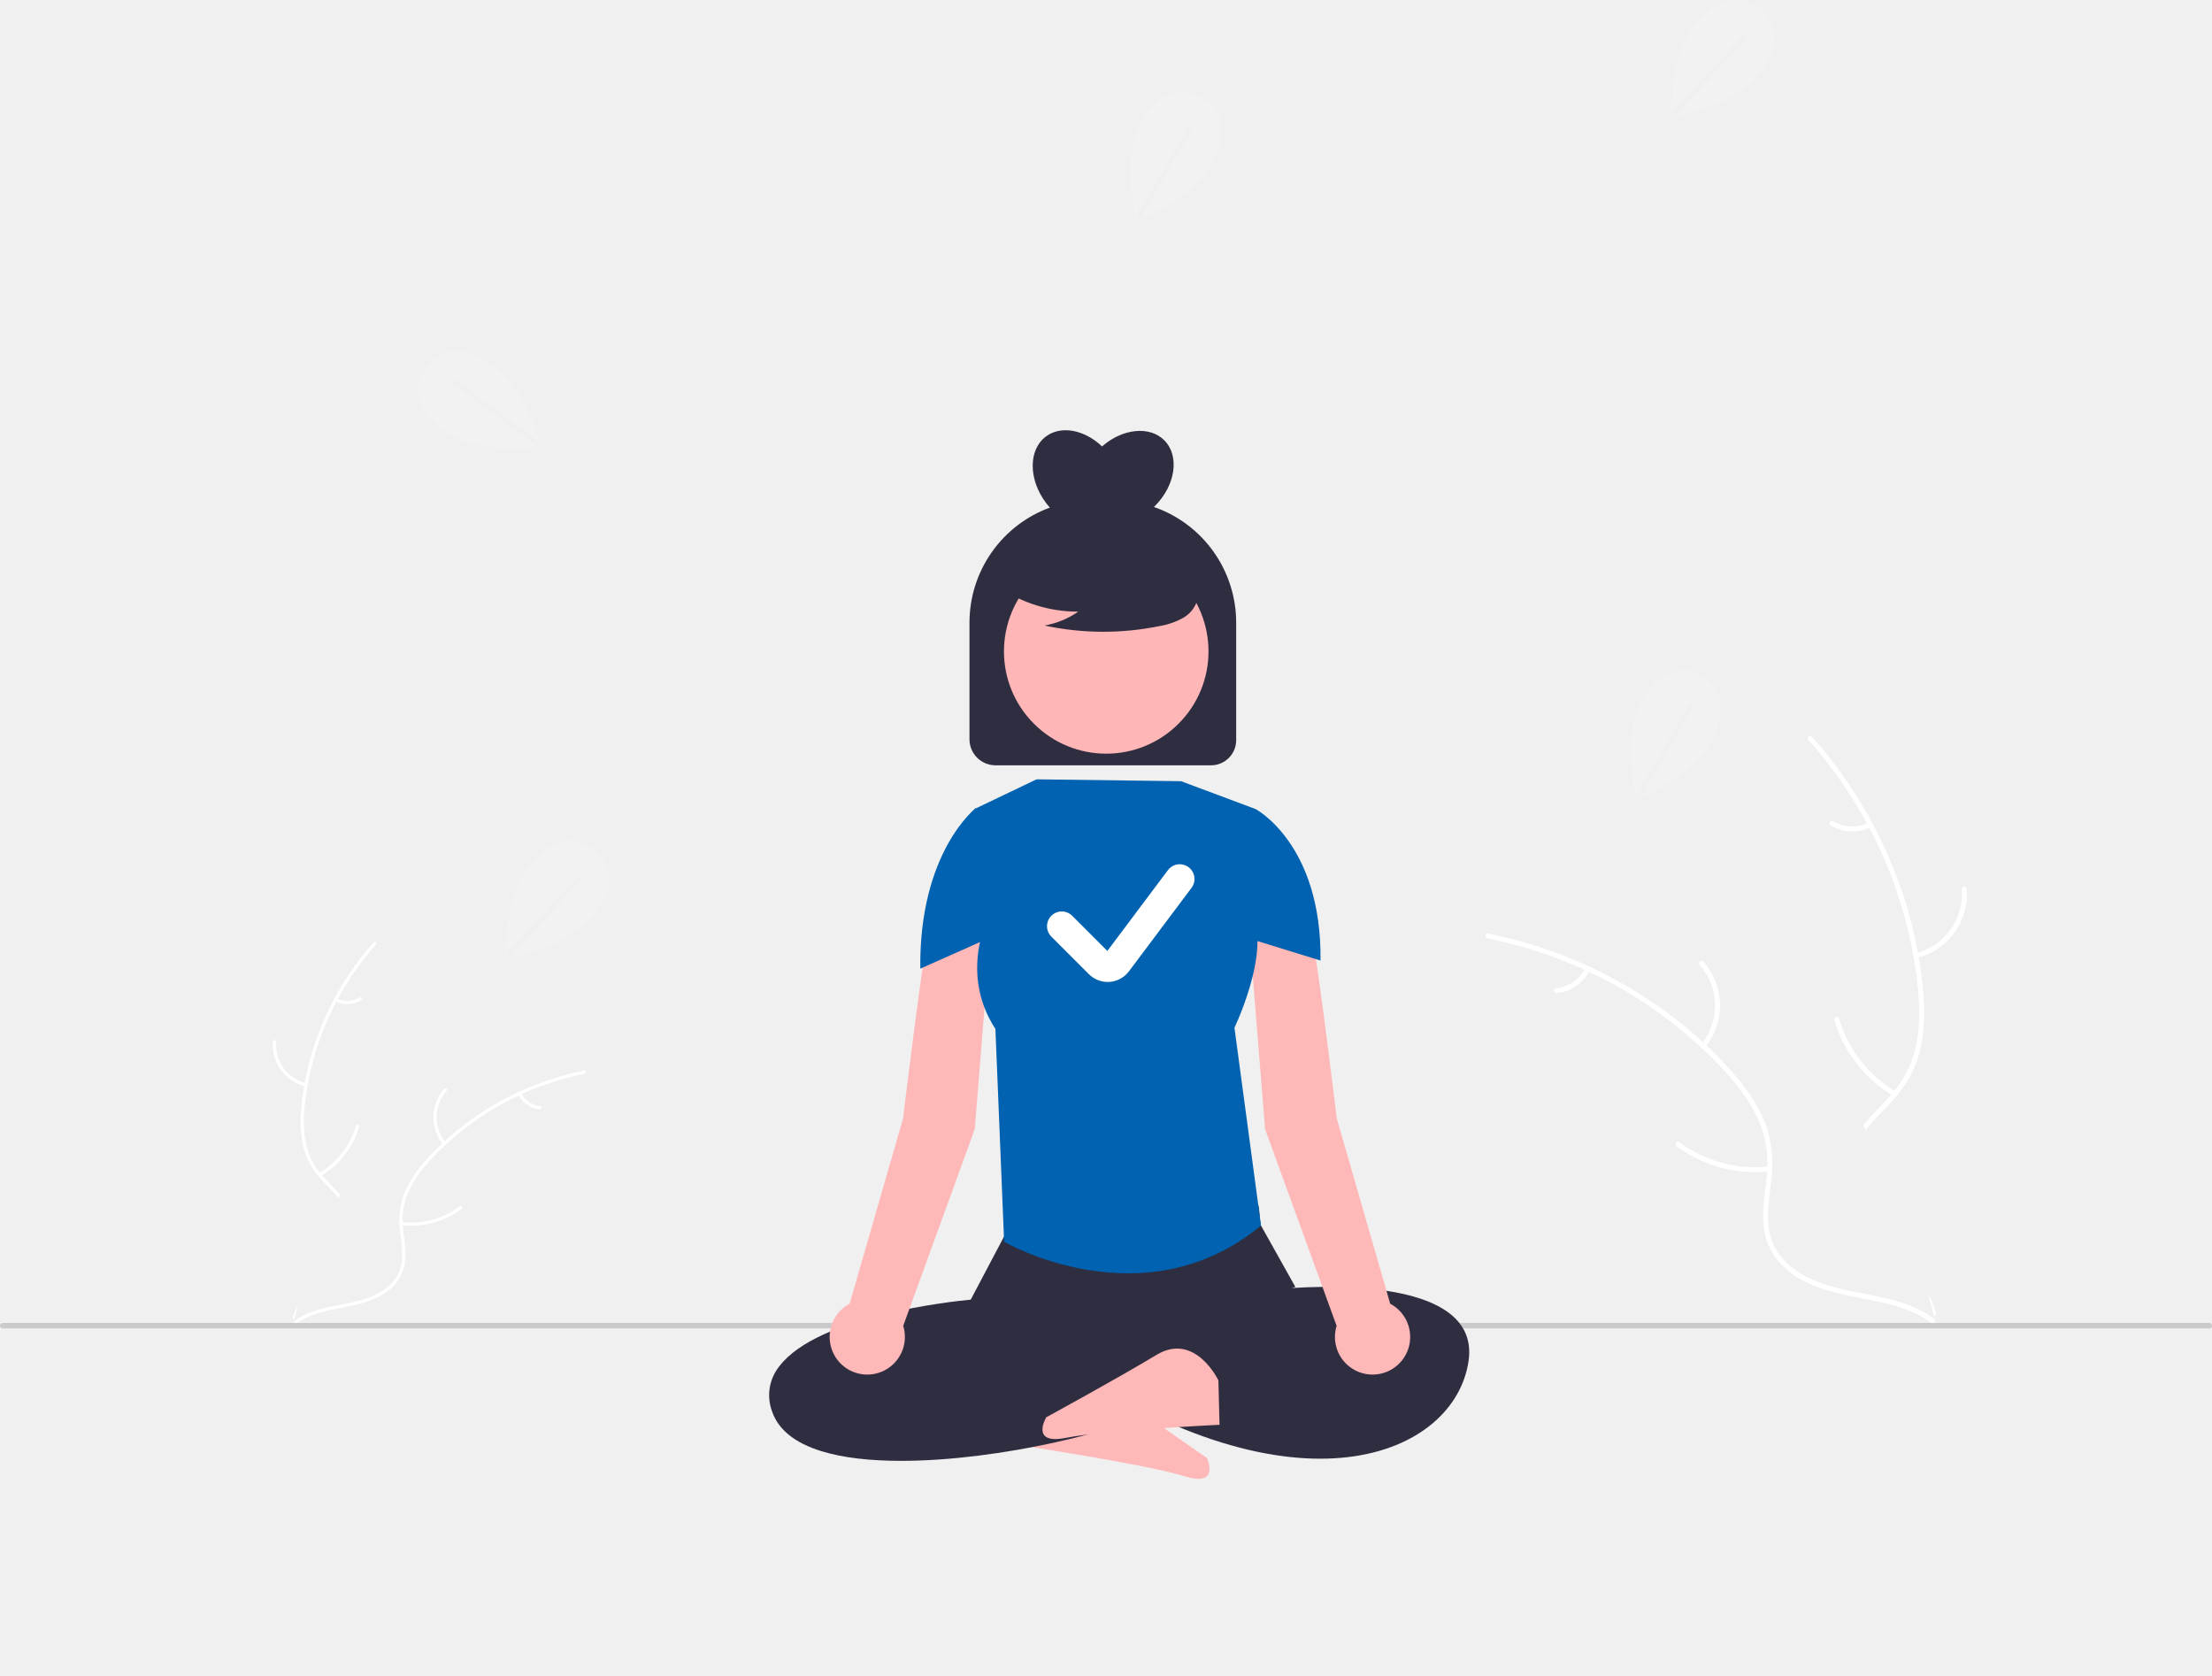
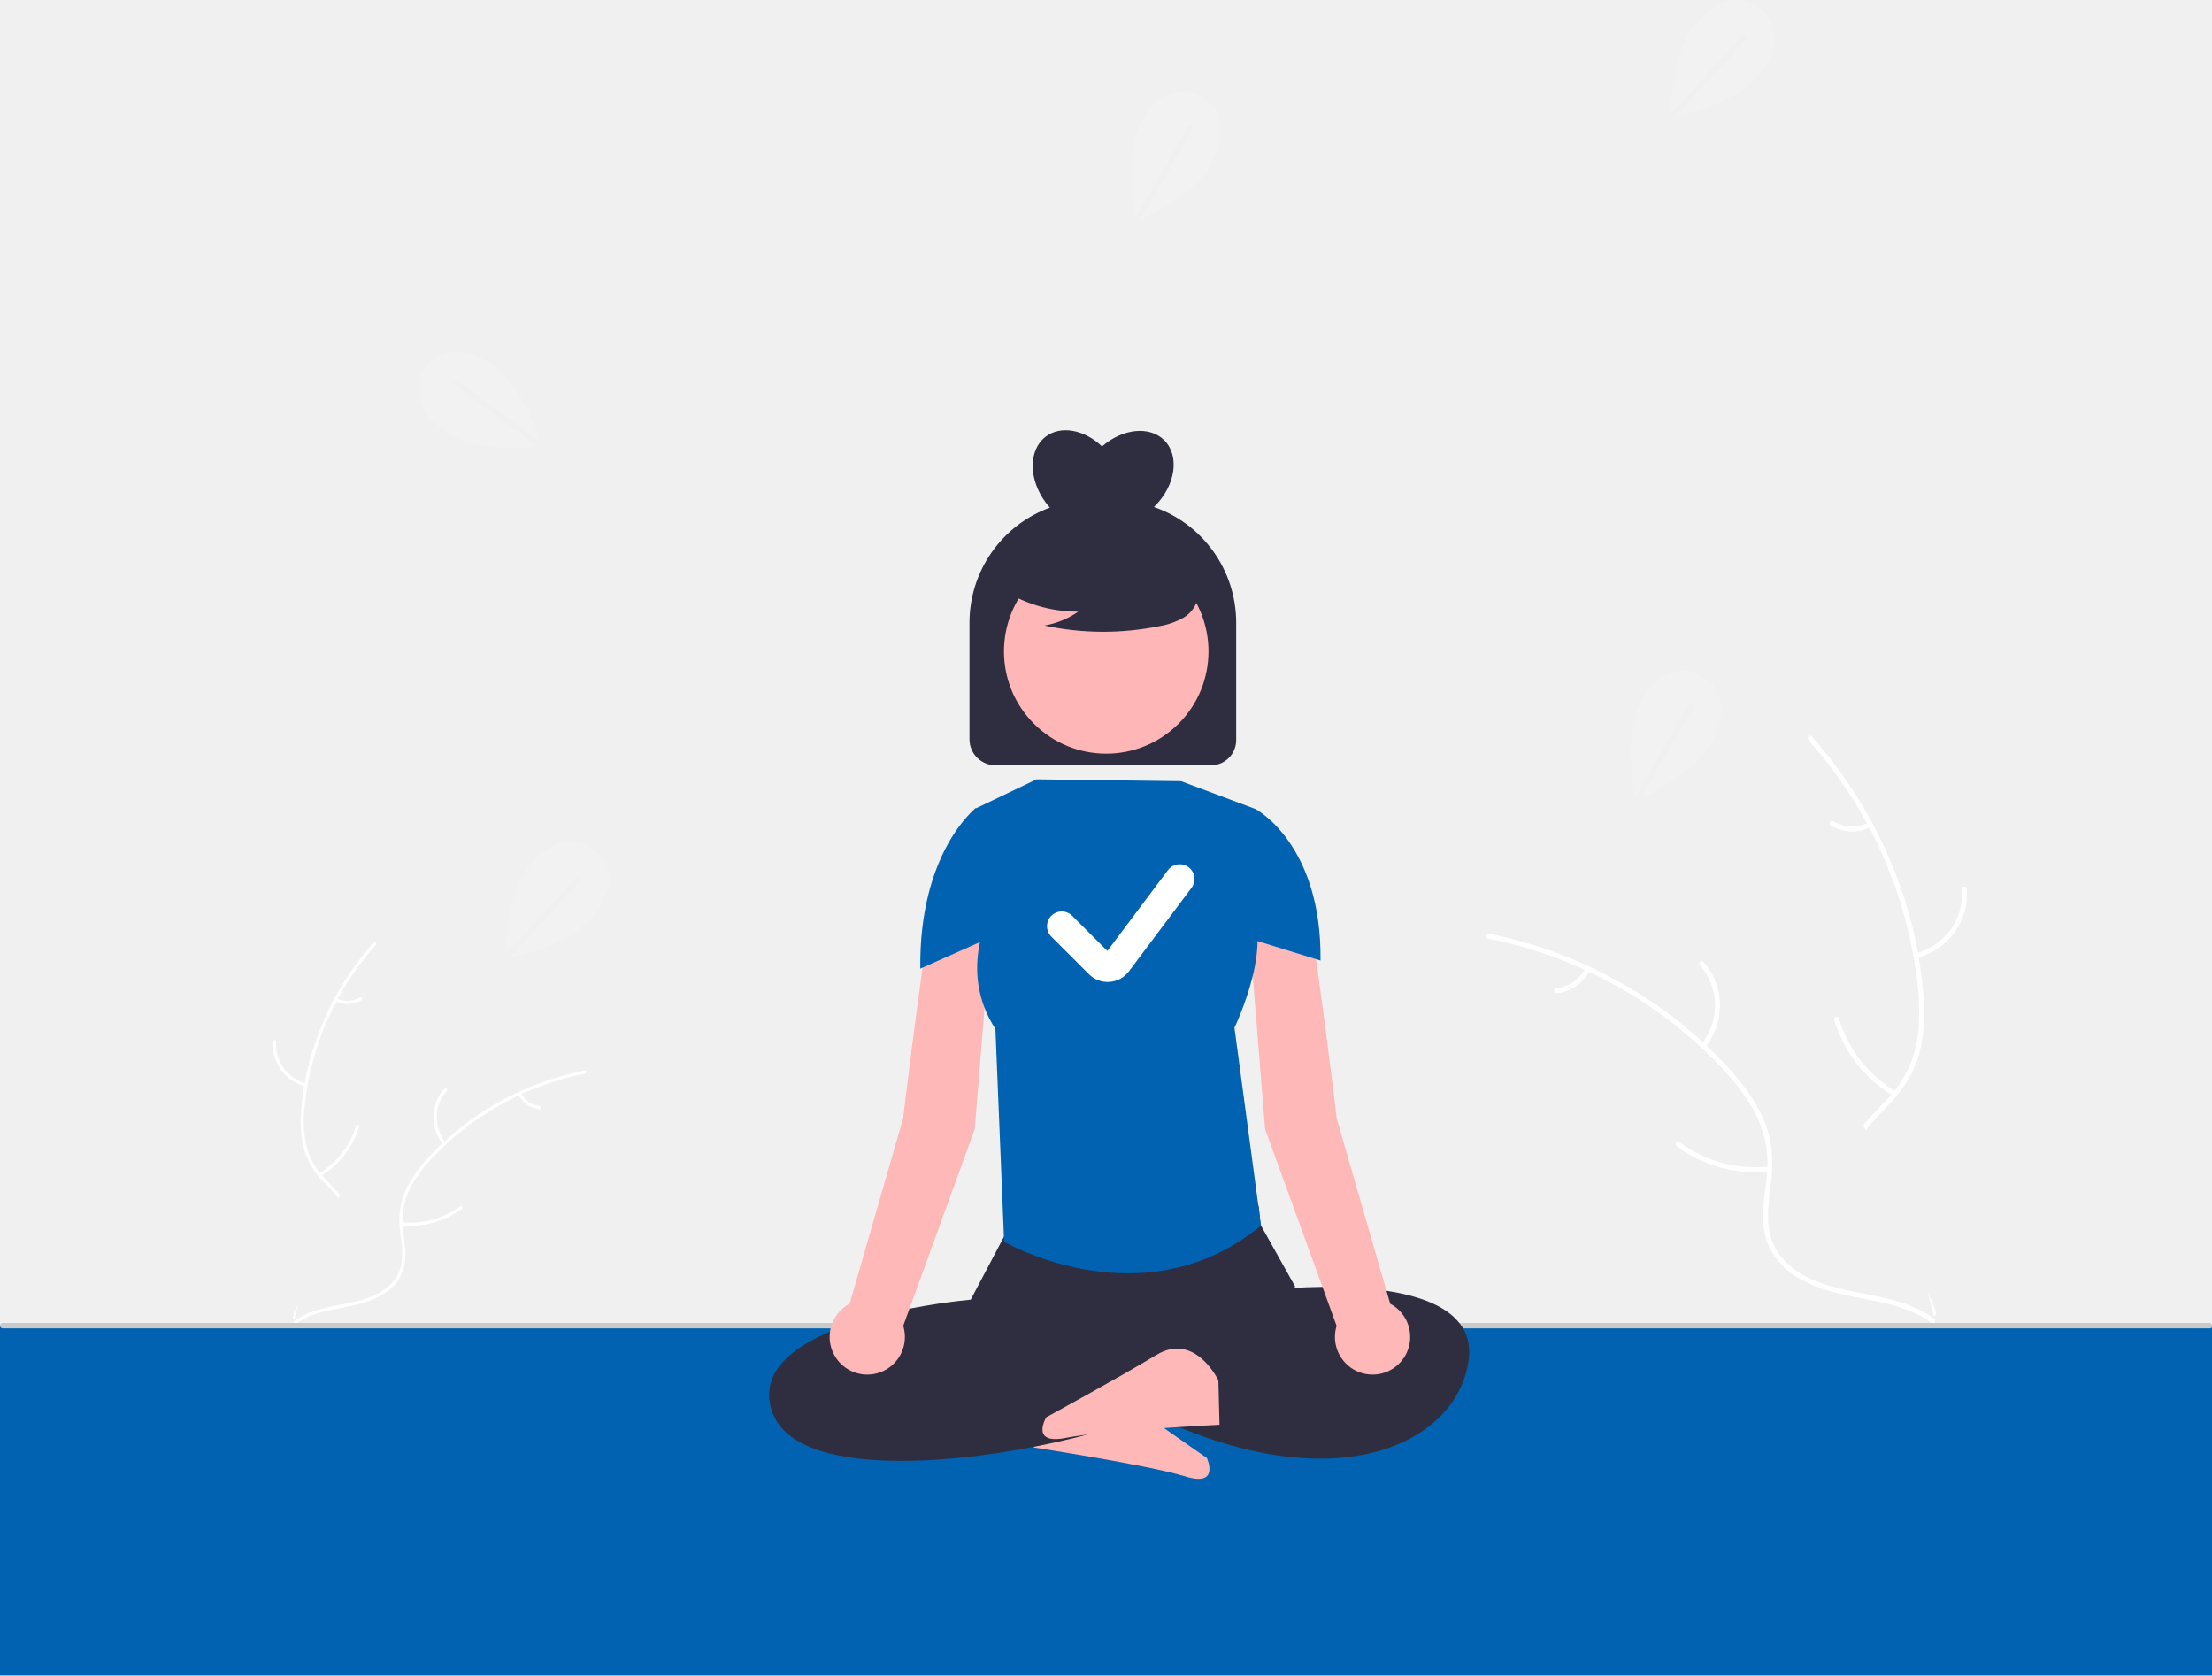
- <svg xmlns="http://www.w3.org/2000/svg" width="375" height="284" viewBox="0 0 375 284" fill="none">
-   <g clip-path="url(#clip0_1134_9730)">
-     <path d="M176.224 237.899C176.224 237.899 180.997 230.068 187.125 234.698C193.252 239.328 204.6 247.14 204.6 247.14C204.6 247.14 206.925 252.136 200.909 250.259C194.893 248.383 175.255 245.362 175.255 245.362L176.224 237.899Z" fill="#FEB8B8" />
-     <path d="M42.842 188.17C44.363 175.94 51.943 163.889 63.606 159.909C59.007 172.497 59.008 186.307 63.609 198.895C65.402 203.743 67.9 208.948 66.214 213.835C65.165 216.875 62.599 219.201 59.731 220.655C56.862 222.11 53.679 222.803 50.535 223.482L49.916 223.994C44.926 212.725 41.321 200.4 42.842 188.17Z" fill="#F0F0F0" />
-     <path d="M63.723 160.141C56.93 167.751 52.709 177.309 51.657 187.456C51.392 189.636 51.472 191.845 51.895 194C52.374 196.086 53.404 198.006 54.876 199.56C56.22 201.036 57.766 202.391 58.727 204.168C59.206 205.085 59.485 206.093 59.547 207.126C59.609 208.159 59.452 209.193 59.086 210.16C58.237 212.595 56.564 214.58 54.86 216.464C52.969 218.555 50.971 220.698 50.167 223.471C50.069 223.807 49.554 223.636 49.651 223.301C51.05 218.476 55.733 215.736 57.967 211.39C59.009 209.363 59.446 207.008 58.469 204.868C57.615 202.996 56.022 201.598 54.649 200.115C53.19 198.62 52.12 196.791 51.531 194.787C51 192.66 50.835 190.458 51.042 188.276C51.432 183.356 52.592 178.527 54.481 173.967C56.609 168.751 59.613 163.937 63.363 159.733C63.596 159.473 63.953 159.882 63.723 160.141Z" fill="white" />
-     <path d="M51.803 184.168C50.125 183.761 48.646 182.77 47.63 181.373C46.615 179.975 46.129 178.263 46.26 176.54C46.288 176.192 46.831 176.219 46.803 176.567C46.678 178.171 47.13 179.766 48.079 181.065C49.027 182.365 50.408 183.282 51.973 183.652C52.313 183.733 52.141 184.249 51.803 184.168Z" fill="white" />
-     <path d="M54.096 198.901C57.128 197.091 59.366 194.205 60.364 190.818C60.462 190.482 60.978 190.653 60.88 190.988C59.834 194.511 57.499 197.509 54.341 199.386C54.039 199.565 53.797 199.079 54.096 198.901Z" fill="white" />
-     <path d="M57.113 169.265C57.729 169.558 58.409 169.693 59.091 169.659C59.773 169.624 60.435 169.421 61.019 169.067C61.318 168.884 61.56 169.371 61.263 169.552C60.616 169.94 59.885 170.164 59.131 170.203C58.378 170.243 57.627 170.098 56.943 169.781C56.876 169.756 56.82 169.707 56.788 169.643C56.756 169.58 56.75 169.506 56.77 169.438C56.793 169.369 56.842 169.313 56.906 169.281C56.97 169.248 57.044 169.243 57.113 169.265Z" fill="white" />
-     <path d="M99.16 181.754C98.977 181.873 98.794 181.992 98.61 182.116C96.154 183.731 93.833 185.543 91.67 187.534C91.5 187.686 91.33 187.842 91.165 187.997C86.005 192.85 81.791 198.619 78.737 205.01C77.524 207.554 76.507 210.187 75.693 212.886C74.57 216.613 73.648 220.743 71.425 223.792C71.197 224.113 70.949 224.419 70.682 224.709H50.589C50.544 224.686 50.498 224.668 50.452 224.645L49.649 224.681C49.682 224.539 49.718 224.393 49.75 224.25C49.769 224.168 49.792 224.085 49.81 224.003C49.824 223.948 49.837 223.893 49.847 223.842C49.851 223.824 49.856 223.806 49.86 223.792C49.869 223.742 49.883 223.696 49.892 223.65C50.094 222.829 50.302 222.009 50.516 221.188C50.516 221.184 50.516 221.184 50.52 221.179C52.166 214.93 54.348 208.765 57.397 203.126C57.489 202.956 57.58 202.782 57.681 202.612C59.069 200.078 60.663 197.662 62.444 195.387C63.424 194.145 64.466 192.953 65.566 191.816C68.415 188.884 71.707 186.418 75.322 184.509C82.528 180.704 90.872 179.246 98.574 181.57C98.771 181.63 98.963 181.689 99.16 181.754Z" fill="#F0F0F0" />
-     <path d="M99.115 182.009C89.109 183.996 79.984 189.086 73.035 196.554C71.511 198.136 70.245 199.947 69.285 201.923C68.412 203.877 68.078 206.03 68.318 208.157C68.502 210.145 68.921 212.157 68.618 214.155C68.448 215.175 68.064 216.148 67.492 217.01C66.92 217.872 66.172 218.603 65.297 219.155C63.153 220.588 60.622 221.165 58.128 221.644C55.358 222.175 52.473 222.683 50.161 224.413C49.882 224.623 49.573 224.176 49.852 223.966C53.874 220.957 59.263 221.588 63.663 219.463C65.716 218.472 67.482 216.856 67.991 214.558C68.436 212.55 68.006 210.474 67.802 208.463C67.537 206.391 67.784 204.286 68.521 202.332C69.377 200.314 70.571 198.457 72.051 196.839C75.324 193.145 79.158 189.988 83.412 187.485C88.251 184.6 93.548 182.565 99.073 181.467C99.415 181.399 99.454 181.942 99.115 182.009H99.115Z" fill="white" />
-     <path d="M75.131 194.017C74.036 192.681 73.452 191 73.483 189.273C73.513 187.546 74.157 185.886 75.298 184.59C75.53 184.328 75.947 184.676 75.715 184.938C74.65 186.143 74.051 187.69 74.025 189.298C74 190.906 74.551 192.47 75.578 193.708C75.8 193.977 75.353 194.285 75.131 194.017H75.131Z" fill="white" />
-     <path d="M68.092 207.161C71.603 207.541 75.127 206.584 77.963 204.48C78.244 204.272 78.553 204.719 78.272 204.927C75.317 207.11 71.647 208.099 67.995 207.695C67.647 207.657 67.746 207.122 68.092 207.161Z" fill="white" />
-     <path d="M88.344 185.315C88.659 185.92 89.121 186.437 89.686 186.82C90.251 187.203 90.903 187.439 91.582 187.508C91.93 187.542 91.831 188.077 91.485 188.043C90.735 187.963 90.016 187.701 89.39 187.279C88.765 186.858 88.252 186.289 87.897 185.624C87.858 185.564 87.844 185.492 87.857 185.421C87.869 185.351 87.908 185.289 87.966 185.246C88.025 185.205 88.098 185.19 88.169 185.203C88.24 185.215 88.302 185.256 88.344 185.315Z" fill="white" />
-     <path d="M338.687 168.546C336.349 149.748 324.699 131.226 306.771 125.108C313.841 144.457 313.84 165.683 306.767 185.031C304.012 192.483 300.172 200.484 302.763 207.994C304.376 212.667 308.32 216.243 312.729 218.478C317.138 220.714 322.031 221.779 326.863 222.823L327.814 223.61C335.484 206.289 341.025 187.345 338.687 168.546Z" fill="#F0F0F0" />
-     <path d="M306.593 125.464C317.033 137.162 323.522 151.853 325.138 167.449C325.464 170.792 325.504 174.212 324.773 177.508C324.036 180.714 322.454 183.665 320.19 186.054C318.125 188.323 315.749 190.405 314.271 193.137C312.714 196.016 312.654 199.288 313.72 202.347C315.025 206.089 317.597 209.14 320.215 212.035C323.123 215.25 326.194 218.544 327.429 222.806C327.579 223.322 328.372 223.06 328.222 222.544C326.072 215.129 318.873 210.916 315.44 204.237C313.839 201.121 313.166 197.502 314.668 194.212C315.981 191.336 318.429 189.186 320.54 186.907C322.757 184.513 324.457 181.887 325.332 178.717C326.228 175.476 326.322 172.047 326.083 168.71C325.485 161.147 323.701 153.725 320.797 146.716C317.528 138.698 312.91 131.299 307.145 124.838C306.788 124.438 306.238 125.067 306.593 125.464L306.593 125.464Z" fill="white" />
-     <path d="M324.913 162.396C327.493 161.77 329.766 160.247 331.327 158.099C332.888 155.951 333.634 153.319 333.433 150.672C333.39 150.136 332.556 150.177 332.599 150.713C332.791 153.178 332.095 155.63 330.638 157.627C329.181 159.624 327.057 161.034 324.652 161.603C324.129 161.728 324.394 162.52 324.913 162.396H324.913Z" fill="white" />
-     <path d="M321.389 185.041C316.729 182.259 313.289 177.822 311.755 172.617C311.604 172.101 310.811 172.363 310.962 172.878C312.569 178.293 316.158 182.902 321.013 185.786C321.476 186.061 321.849 185.314 321.389 185.041Z" fill="white" />
-     <path d="M316.753 139.489C315.805 139.939 314.76 140.147 313.712 140.094C312.664 140.041 311.646 139.728 310.749 139.184C310.29 138.904 309.917 139.651 310.373 139.93C311.367 140.526 312.492 140.87 313.65 140.931C314.808 140.993 315.963 140.77 317.014 140.282C317.117 140.244 317.202 140.168 317.251 140.07C317.301 139.972 317.311 139.859 317.28 139.754C317.245 139.649 317.17 139.563 317.071 139.513C316.972 139.463 316.858 139.455 316.753 139.489Z" fill="white" />
-     <path d="M252.124 158.685C252.405 158.868 252.687 159.051 252.969 159.241C256.745 161.724 260.313 164.51 263.637 167.57C263.898 167.803 264.159 168.042 264.412 168.282C272.343 175.741 278.821 184.607 283.515 194.431C285.379 198.342 286.943 202.389 288.194 206.537C289.92 212.265 291.337 218.614 294.754 223.3C295.105 223.793 295.486 224.263 295.896 224.709H326.78C326.85 224.674 326.921 224.646 326.991 224.611L328.224 224.667C328.175 224.449 328.119 224.223 328.069 224.005C328.041 223.878 328.006 223.751 327.978 223.624C327.957 223.54 327.935 223.455 327.921 223.377C327.914 223.349 327.907 223.321 327.9 223.3C327.886 223.222 327.865 223.152 327.851 223.082C327.541 221.82 327.221 220.559 326.892 219.298C326.892 219.291 326.892 219.291 326.886 219.284C324.356 209.679 321.002 200.202 316.316 191.535C316.175 191.274 316.034 191.006 315.879 190.746C313.745 186.851 311.297 183.137 308.558 179.641C307.052 177.731 305.45 175.899 303.759 174.152C299.381 169.645 294.321 165.854 288.765 162.92C277.688 157.071 264.863 154.83 253.025 158.403C252.723 158.495 252.426 158.586 252.124 158.685Z" fill="#F0F0F0" />
-     <path d="M252.193 159.076C267.572 162.131 281.598 169.954 292.278 181.433C294.551 183.907 296.642 186.613 298.042 189.685C299.384 192.689 299.898 195.998 299.529 199.267C299.246 202.323 298.603 205.415 299.067 208.486C299.557 211.723 301.479 214.372 304.172 216.172C307.467 218.374 311.357 219.262 315.191 219.997C319.448 220.814 323.883 221.594 327.436 224.253C327.867 224.576 328.341 223.889 327.912 223.567C321.73 218.941 313.446 219.912 306.684 216.646C303.528 215.122 300.813 212.637 300.032 209.106C299.348 206.019 300.009 202.829 300.322 199.738C300.65 196.492 300.426 193.372 299.217 190.314C297.981 187.186 295.992 184.392 293.792 181.871C288.76 176.193 282.868 171.341 276.329 167.493C268.891 163.06 260.75 159.932 252.257 158.244C251.731 158.14 251.671 158.973 252.193 159.076V159.076Z" fill="white" />
-     <path d="M289.057 177.535C290.739 175.481 291.638 172.896 291.591 170.242C291.544 167.588 290.555 165.036 288.8 163.044C288.444 162.642 287.803 163.177 288.159 163.579C289.796 165.432 290.717 167.808 290.756 170.28C290.795 172.752 289.949 175.156 288.37 177.059C288.028 177.473 288.716 177.946 289.057 177.535L289.057 177.535Z" fill="white" />
-     <path d="M299.877 197.737C294.481 198.321 289.064 196.85 284.705 193.617C284.273 193.296 283.798 193.983 284.229 194.303C288.772 197.659 294.413 199.178 300.026 198.558C300.561 198.499 300.409 197.678 299.877 197.737Z" fill="white" />
-     <path d="M268.749 164.157C268.263 165.088 267.554 165.883 266.686 166.471C265.817 167.06 264.816 167.423 263.772 167.529C263.236 167.581 263.389 168.403 263.921 168.35C265.074 168.228 266.179 167.825 267.14 167.177C268.101 166.529 268.889 165.656 269.435 164.633C269.495 164.541 269.517 164.429 269.497 164.322C269.478 164.214 269.418 164.117 269.33 164.052C269.238 163.989 269.126 163.966 269.018 163.985C268.909 164.005 268.812 164.067 268.749 164.157V164.157Z" fill="white" />
-     <path d="M374.691 225.167H0.458C0.337 225.167 0.22 225.119 0.134 225.033C0.048 224.947 0 224.831 0 224.709C0 224.587 0.048 224.471 0.134 224.385C0.22 224.299 0.337 224.25 0.458 224.25H374.542C374.663 224.25 374.78 224.299 374.866 224.385C374.952 224.471 375 224.587 375 224.709C375 224.962 374.945 225.167 374.691 225.167Z" fill="#CACACA" />
-     <path d="M152.777 247.631C147.642 247.631 142.941 247.139 139.205 245.976C134.765 244.593 131.978 242.357 130.918 239.326C130.421 238.038 130.272 236.642 130.488 235.279C130.703 233.916 131.275 232.634 132.146 231.563C138.714 223.005 161.507 220.591 164.565 220.305L170.77 208.557C171.167 205.754 169.288 203.632 172.533 203.579L210.92 203.057C214.107 202.99 213.203 204.964 213.749 207.697L219.597 218.137L194.426 228.761L198.232 238.034L197.983 238.178C190.617 242.452 169.431 247.63 152.777 247.631Z" fill="#2F2E41" />
-     <path d="M216.112 218.583C216.112 218.583 251.265 214.56 248.973 230.652C246.68 246.743 219.933 258.141 179.431 230.652L184.016 222.606C184.016 222.606 199.109 221.855 208.28 217.833L216.112 218.583Z" fill="#2F2E41" />
-     <path d="M166.345 145.683C166.345 145.683 159.664 144.468 157.841 154.794C156.019 165.119 153.1 189.578 153.1 189.578L144.038 220.996C142.969 221.564 142.083 222.423 141.485 223.475C140.886 224.527 140.6 225.728 140.658 226.936C140.716 228.145 141.117 229.312 141.814 230.302C142.511 231.291 143.475 232.062 144.593 232.524C145.712 232.986 146.939 233.12 148.131 232.911C149.323 232.701 150.431 232.157 151.325 231.342C152.219 230.527 152.863 229.474 153.181 228.306C153.499 227.138 153.479 225.904 153.122 224.748L165.248 191.402L167.56 162.692V147.648C167.56 147.24 167.446 146.84 167.231 146.493C167.017 146.146 166.71 145.865 166.345 145.683Z" fill="#FEB8B8" />
-     <path d="M213.373 145.683C213.373 145.683 220.054 144.468 221.876 154.794C223.699 165.119 226.617 189.578 226.617 189.578L235.68 220.996C236.749 221.564 237.635 222.423 238.233 223.475C238.832 224.527 239.118 225.728 239.06 226.936C239.002 228.145 238.601 229.312 237.904 230.302C237.207 231.291 236.243 232.062 235.124 232.524C234.006 232.986 232.779 233.12 231.587 232.911C230.395 232.701 229.287 232.157 228.393 231.342C227.499 230.527 226.855 229.474 226.537 228.306C226.219 227.138 226.239 225.904 226.596 224.748L214.47 191.402L212.158 162.692V147.648C212.158 147.24 212.272 146.84 212.486 146.493C212.701 146.146 213.008 145.865 213.373 145.683Z" fill="#FEB8B8" />
-     <path d="M212.864 137.148L200.226 132.421L175.731 132.105L165.187 137.148L168.148 154.168C168.148 154.168 162.169 164.292 168.752 174.418L170.229 210.497C170.229 210.497 193.846 224.192 213.781 207.747L209.275 174.201C209.275 174.201 216.811 158.637 210.97 152.855L212.864 137.148Z" fill="#0062B0" />
-     <path d="M207.717 142.437L212.864 137.148C212.864 137.148 224.098 143.057 223.867 162.82L209.696 158.453L207.717 142.437Z" fill="#0062B0" />
-     <path d="M170.905 142.437L165.436 136.968C165.436 136.968 155.786 144.432 156.018 164.196L168.926 158.453L170.905 142.437Z" fill="#0062B0" />
-     <path d="M206.554 233.989C206.554 233.989 202.618 225.706 196.044 229.677C189.47 233.647 177.374 240.242 177.374 240.242C177.374 240.242 174.545 244.971 180.723 243.727C186.9 242.484 206.746 241.513 206.746 241.513L206.554 233.989Z" fill="#FEB8B8" />
-     <path d="M195.619 85.933C195.674 85.88 195.732 85.832 195.787 85.777C199.305 82.259 200.018 77.269 197.379 74.631C194.886 72.137 190.294 72.641 186.828 75.672C183.855 72.842 179.87 72.053 177.291 74.007C174.316 76.259 174.339 81.3 177.343 85.266C177.548 85.538 177.764 85.795 177.986 86.042C173.989 87.505 170.538 90.16 168.1 93.649C165.662 97.137 164.355 101.291 164.355 105.547V125.314C164.355 125.894 164.469 126.468 164.691 127.003C164.913 127.539 165.238 128.026 165.648 128.435C166.058 128.845 166.544 129.17 167.08 129.392C167.615 129.614 168.189 129.728 168.769 129.728H205.304C206.436 129.728 207.521 129.279 208.321 128.479C209.121 127.679 209.57 126.594 209.57 125.462V105.547C209.57 101.233 208.226 97.027 205.726 93.513C203.226 89.998 199.693 87.349 195.619 85.933Z" fill="#2F2E41" />
-     <path d="M199.798 122.678C206.569 115.908 206.569 104.93 199.798 98.16C193.028 91.389 182.051 91.389 175.28 98.16C168.51 104.93 168.51 115.908 175.28 122.678C182.051 129.449 193.028 129.449 199.798 122.678Z" fill="#FFB6B6" />
-     <path d="M169.322 99.514C173.284 102.244 177.986 103.698 182.797 103.678C181.081 104.869 179.127 105.672 177.07 106.035C183.468 107.407 190.079 107.444 196.492 106.144C197.917 105.915 199.292 105.443 200.557 104.747C201.188 104.395 201.737 103.915 202.169 103.336C202.602 102.758 202.907 102.095 203.067 101.391C203.493 98.957 201.596 96.745 199.625 95.255C196.607 93.008 193.127 91.46 189.437 90.722C185.748 89.985 181.94 90.077 178.29 90.992C175.907 91.608 173.52 92.648 171.972 94.562C170.424 96.476 169.965 99.427 171.44 101.398L169.322 99.514Z" fill="#2F2E41" />
-     <path d="M76.591 64.917L77.137 64.181L91.692 74.977C90.901 72.566 88.101 64.924 83.512 61.875C78.029 58.232 74.171 59.365 72.069 62.528C69.968 65.692 70.418 69.687 75.901 73.33C80.549 76.418 88.828 75.989 91.244 75.786L76.591 64.917Z" fill="#F2F2F2" />
-     <path d="M295.584 5.809L296.26 6.429L284.008 19.782C286.488 19.246 294.38 17.257 297.89 13.009C302.083 7.935 301.358 3.98 298.43 1.561C295.503 -0.858 291.482 -0.826 287.289 4.248C283.734 8.55 283.3 16.829 283.25 19.252L295.584 5.809Z" fill="#F2F2F2" />
-     <path d="M97.999 148.383L98.675 149.003L86.423 162.356C88.903 161.82 96.795 159.83 100.305 155.582C104.499 150.508 103.773 146.554 100.845 144.134C97.918 141.715 93.897 141.747 89.704 146.821C86.149 151.123 85.715 159.402 85.665 161.826L97.999 148.383Z" fill="#F2F2F2" />
-     <path d="M201.594 21.111L202.388 21.571L193.312 37.256C195.617 36.197 202.893 32.548 205.402 27.643C208.399 21.782 206.836 18.078 203.455 16.348C200.074 14.619 196.155 15.519 193.157 21.38C190.616 26.348 191.982 34.525 192.457 36.902L201.594 21.111Z" fill="#F2F2F2" />
-     <path d="M286.404 119.216L287.198 119.676L278.122 135.361C280.428 134.302 287.703 130.653 290.212 125.748C293.21 119.887 291.647 116.183 288.265 114.453C284.884 112.724 280.966 113.624 277.968 119.485C275.427 124.453 276.792 132.63 277.267 135.007L286.404 119.216Z" fill="#F2F2F2" />
-     <path d="M200 149L189.384 163.155C189.212 163.384 188.993 163.573 188.741 163.71C188.49 163.847 188.212 163.928 187.926 163.949C187.64 163.969 187.354 163.928 187.085 163.827C186.817 163.727 186.573 163.571 186.371 163.368L180 157" stroke="white" stroke-width="5" stroke-linecap="round" stroke-linejoin="round" />
+ <svg xmlns="http://www.w3.org/2000/svg" xmlns:ns1="http://vectornator.io" height="100%" stroke-miterlimit="10" style="fill-rule:nonzero;clip-rule:evenodd;stroke-linecap:round;stroke-linejoin:round;" version="1.1" viewBox="0 0 375 284" width="100%" xml:space="preserve">
+   <defs />
+   <clipPath id="ArtboardFrame">
+     <rect height="284" width="375" x="0" y="0" />
+   </clipPath>
+   <g clip-path="url(#ArtboardFrame)" id="Untitled" ns1:layerName="Untitled">
+     <path d="M-20.608 224.645L388.706 224.645L388.706 313.712L-20.608 313.712L-20.608 224.645Z" fill="#0062b0" fill-rule="nonzero" opacity="1" stroke="#ffffff" stroke-linecap="round" stroke-linejoin="round" stroke-width="0.1" />
+     <g opacity="1">
+       <clipPath id="ClipPath">
+         <path d="M0 0L375 0L375 0L375 283.389L375 283.389L0 283.389L0 283.389L0 0L0 0Z" />
+       </clipPath>
+       <g clip-path="url(#ClipPath)">
+         <path d="M176.224 237.899C176.224 237.899 180.997 230.068 187.125 234.698C193.252 239.328 204.6 247.14 204.6 247.14C204.6 247.14 206.925 252.136 200.909 250.259C194.893 248.383 175.255 245.362 175.255 245.362L176.224 237.899Z" fill="#feb8b8" fill-rule="nonzero" opacity="1" stroke="none" />
+         <path d="M42.842 188.17C44.363 175.94 51.943 163.889 63.606 159.909C59.007 172.497 59.008 186.307 63.609 198.895C65.402 203.743 67.9 208.948 66.214 213.835C65.165 216.875 62.599 219.201 59.731 220.655C56.862 222.11 53.679 222.803 50.535 223.482L49.916 223.994C44.926 212.725 41.321 200.4 42.842 188.17Z" fill="#f0f0f0" fill-rule="nonzero" opacity="1" stroke="none" />
+         <path d="M63.723 160.141C56.93 167.751 52.709 177.309 51.657 187.456C51.392 189.636 51.472 191.845 51.895 194C52.374 196.086 53.404 198.006 54.876 199.56C56.22 201.036 57.766 202.391 58.727 204.168C59.206 205.085 59.485 206.093 59.547 207.126C59.609 208.159 59.452 209.193 59.086 210.16C58.237 212.595 56.564 214.58 54.86 216.464C52.969 218.555 50.971 220.698 50.167 223.471C50.069 223.807 49.554 223.636 49.651 223.301C51.05 218.476 55.733 215.736 57.967 211.39C59.009 209.363 59.446 207.008 58.469 204.868C57.615 202.996 56.022 201.598 54.649 200.115C53.19 198.62 52.12 196.791 51.531 194.787C51 192.66 50.835 190.458 51.042 188.276C51.432 183.356 52.592 178.527 54.481 173.967C56.609 168.751 59.613 163.937 63.363 159.733C63.596 159.473 63.953 159.882 63.723 160.141Z" fill="#ffffff" fill-rule="nonzero" opacity="1" stroke="none" />
+         <path d="M51.803 184.168C50.125 183.761 48.646 182.77 47.63 181.373C46.615 179.975 46.129 178.263 46.26 176.54C46.288 176.192 46.831 176.219 46.803 176.567C46.678 178.171 47.13 179.766 48.079 181.065C49.027 182.365 50.408 183.282 51.973 183.652C52.313 183.733 52.141 184.249 51.803 184.168Z" fill="#ffffff" fill-rule="nonzero" opacity="1" stroke="none" />
+         <path d="M54.096 198.901C57.128 197.091 59.366 194.205 60.364 190.818C60.462 190.482 60.978 190.653 60.88 190.988C59.834 194.511 57.499 197.509 54.341 199.386C54.039 199.565 53.797 199.079 54.096 198.901Z" fill="#ffffff" fill-rule="nonzero" opacity="1" stroke="none" />
+         <path d="M57.113 169.265C57.729 169.558 58.409 169.693 59.091 169.659C59.773 169.624 60.435 169.421 61.019 169.067C61.318 168.884 61.56 169.371 61.263 169.552C60.616 169.94 59.885 170.164 59.131 170.203C58.378 170.243 57.627 170.098 56.943 169.781C56.876 169.756 56.82 169.707 56.788 169.643C56.756 169.58 56.75 169.506 56.77 169.438C56.793 169.369 56.842 169.313 56.906 169.281C56.97 169.248 57.044 169.243 57.113 169.265Z" fill="#ffffff" fill-rule="nonzero" opacity="1" stroke="none" />
+         <path d="M99.16 181.754C98.977 181.873 98.794 181.992 98.61 182.116C96.154 183.731 93.833 185.543 91.67 187.534C91.5 187.686 91.33 187.842 91.165 187.997C86.005 192.85 81.791 198.619 78.737 205.01C77.524 207.554 76.507 210.187 75.693 212.886C74.57 216.613 73.648 220.743 71.425 223.792C71.197 224.113 70.949 224.419 70.682 224.709L50.589 224.709C50.544 224.686 50.498 224.668 50.452 224.645L49.649 224.681C49.682 224.539 49.718 224.393 49.75 224.25C49.769 224.168 49.792 224.085 49.81 224.003C49.824 223.948 49.837 223.893 49.847 223.842C49.851 223.824 49.856 223.806 49.86 223.792C49.869 223.742 49.883 223.696 49.892 223.65C50.094 222.829 50.302 222.009 50.516 221.188C50.516 221.184 50.516 221.184 50.52 221.179C52.166 214.93 54.348 208.765 57.397 203.126C57.489 202.956 57.58 202.782 57.681 202.612C59.069 200.078 60.663 197.662 62.444 195.387C63.424 194.145 64.466 192.953 65.566 191.816C68.415 188.884 71.707 186.418 75.322 184.509C82.528 180.704 90.872 179.246 98.574 181.57C98.771 181.63 98.963 181.689 99.16 181.754Z" fill="#f0f0f0" fill-rule="nonzero" opacity="1" stroke="none" />
+         <path d="M99.115 182.009C89.109 183.996 79.984 189.086 73.035 196.554C71.511 198.136 70.245 199.947 69.285 201.923C68.412 203.877 68.078 206.03 68.318 208.157C68.502 210.145 68.921 212.157 68.618 214.155C68.448 215.175 68.064 216.148 67.492 217.01C66.92 217.872 66.172 218.603 65.297 219.155C63.153 220.588 60.622 221.165 58.128 221.644C55.358 222.175 52.473 222.683 50.161 224.413C49.882 224.623 49.573 224.176 49.852 223.966C53.874 220.957 59.263 221.588 63.663 219.463C65.716 218.472 67.482 216.856 67.991 214.558C68.436 212.55 68.006 210.474 67.802 208.463C67.537 206.391 67.784 204.286 68.521 202.332C69.377 200.314 70.571 198.457 72.051 196.839C75.324 193.145 79.158 189.988 83.412 187.485C88.251 184.6 93.548 182.565 99.073 181.467C99.415 181.399 99.454 181.942 99.115 182.009L99.115 182.009Z" fill="#ffffff" fill-rule="nonzero" opacity="1" stroke="none" />
+         <path d="M75.131 194.017C74.036 192.681 73.452 191 73.483 189.273C73.513 187.546 74.157 185.886 75.298 184.59C75.53 184.328 75.947 184.676 75.715 184.938C74.65 186.143 74.051 187.69 74.025 189.298C74 190.906 74.551 192.47 75.578 193.708C75.8 193.977 75.353 194.285 75.131 194.017L75.131 194.017Z" fill="#ffffff" fill-rule="nonzero" opacity="1" stroke="none" />
+         <path d="M68.092 207.161C71.603 207.541 75.127 206.584 77.963 204.48C78.244 204.272 78.553 204.719 78.272 204.927C75.317 207.11 71.647 208.099 67.995 207.695C67.647 207.657 67.746 207.122 68.092 207.161Z" fill="#ffffff" fill-rule="nonzero" opacity="1" stroke="none" />
+         <path d="M88.344 185.315C88.659 185.92 89.121 186.437 89.686 186.82C90.251 187.203 90.903 187.439 91.582 187.508C91.93 187.542 91.831 188.077 91.485 188.043C90.735 187.963 90.016 187.701 89.39 187.279C88.765 186.858 88.252 186.289 87.897 185.624C87.858 185.564 87.844 185.492 87.857 185.421C87.869 185.351 87.908 185.289 87.966 185.246C88.025 185.205 88.098 185.19 88.169 185.203C88.24 185.215 88.302 185.256 88.344 185.315Z" fill="#ffffff" fill-rule="nonzero" opacity="1" stroke="none" />
+         <path d="M338.687 168.546C336.349 149.748 324.699 131.226 306.771 125.108C313.841 144.457 313.84 165.683 306.767 185.031C304.012 192.483 300.172 200.484 302.763 207.994C304.376 212.667 308.32 216.243 312.729 218.478C317.138 220.714 322.031 221.779 326.863 222.823L327.814 223.61C335.484 206.289 341.025 187.345 338.687 168.546Z" fill="#f0f0f0" fill-rule="nonzero" opacity="1" stroke="none" />
+         <path d="M306.593 125.464C317.033 137.162 323.522 151.853 325.138 167.449C325.464 170.792 325.504 174.212 324.773 177.508C324.036 180.714 322.454 183.665 320.19 186.054C318.125 188.323 315.749 190.405 314.271 193.137C312.714 196.016 312.654 199.288 313.72 202.347C315.025 206.089 317.597 209.14 320.215 212.035C323.123 215.25 326.194 218.544 327.429 222.806C327.579 223.322 328.372 223.06 328.222 222.544C326.072 215.129 318.873 210.916 315.44 204.237C313.839 201.121 313.166 197.502 314.668 194.212C315.981 191.336 318.429 189.186 320.54 186.907C322.757 184.513 324.457 181.887 325.332 178.717C326.228 175.476 326.322 172.047 326.083 168.71C325.485 161.147 323.701 153.725 320.797 146.716C317.528 138.698 312.91 131.299 307.145 124.838C306.788 124.438 306.238 125.067 306.593 125.464L306.593 125.464Z" fill="#ffffff" fill-rule="nonzero" opacity="1" stroke="none" />
+         <path d="M324.913 162.396C327.493 161.77 329.766 160.247 331.327 158.099C332.888 155.951 333.634 153.319 333.433 150.672C333.39 150.136 332.556 150.177 332.599 150.713C332.791 153.178 332.095 155.63 330.638 157.627C329.181 159.624 327.057 161.034 324.652 161.603C324.129 161.728 324.394 162.52 324.913 162.396L324.913 162.396Z" fill="#ffffff" fill-rule="nonzero" opacity="1" stroke="none" />
+         <path d="M321.389 185.041C316.729 182.259 313.289 177.822 311.755 172.617C311.604 172.101 310.811 172.363 310.962 172.878C312.569 178.293 316.158 182.902 321.013 185.786C321.476 186.061 321.849 185.314 321.389 185.041Z" fill="#ffffff" fill-rule="nonzero" opacity="1" stroke="none" />
+         <path d="M316.753 139.489C315.805 139.939 314.76 140.147 313.712 140.094C312.664 140.041 311.646 139.728 310.749 139.184C310.29 138.904 309.917 139.651 310.373 139.93C311.367 140.526 312.492 140.87 313.65 140.931C314.808 140.993 315.963 140.77 317.014 140.282C317.117 140.244 317.202 140.168 317.251 140.07C317.301 139.972 317.311 139.859 317.28 139.754C317.245 139.649 317.17 139.563 317.071 139.513C316.972 139.463 316.858 139.455 316.753 139.489Z" fill="#ffffff" fill-rule="nonzero" opacity="1" stroke="none" />
+         <path d="M252.124 158.685C252.405 158.868 252.687 159.051 252.969 159.241C256.745 161.724 260.313 164.51 263.637 167.57C263.898 167.803 264.159 168.042 264.412 168.282C272.343 175.741 278.821 184.607 283.515 194.431C285.379 198.342 286.943 202.389 288.194 206.537C289.92 212.265 291.337 218.614 294.754 223.3C295.105 223.793 295.486 224.263 295.896 224.709L326.78 224.709C326.85 224.674 326.921 224.646 326.991 224.611L328.224 224.667C328.175 224.449 328.119 224.223 328.069 224.005C328.041 223.878 328.006 223.751 327.978 223.624C327.957 223.54 327.935 223.455 327.921 223.377C327.914 223.349 327.907 223.321 327.9 223.3C327.886 223.222 327.865 223.152 327.851 223.082C327.541 221.82 327.221 220.559 326.892 219.298C326.892 219.291 326.892 219.291 326.886 219.284C324.356 209.679 321.002 200.202 316.316 191.535C316.175 191.274 316.034 191.006 315.879 190.746C313.745 186.851 311.297 183.137 308.558 179.641C307.052 177.731 305.45 175.899 303.759 174.152C299.381 169.645 294.321 165.854 288.765 162.92C277.688 157.071 264.863 154.83 253.025 158.403C252.723 158.495 252.426 158.586 252.124 158.685Z" fill="#f0f0f0" fill-rule="nonzero" opacity="1" stroke="none" />
+         <path d="M252.193 159.076C267.572 162.131 281.598 169.954 292.278 181.433C294.551 183.907 296.642 186.613 298.042 189.685C299.384 192.689 299.898 195.998 299.529 199.267C299.246 202.323 298.603 205.415 299.067 208.486C299.557 211.723 301.479 214.372 304.172 216.172C307.467 218.374 311.357 219.262 315.191 219.997C319.448 220.814 323.883 221.594 327.436 224.253C327.867 224.576 328.341 223.889 327.912 223.567C321.73 218.941 313.446 219.912 306.684 216.646C303.528 215.122 300.813 212.637 300.032 209.106C299.348 206.019 300.009 202.829 300.322 199.738C300.65 196.492 300.426 193.372 299.217 190.314C297.981 187.186 295.992 184.392 293.792 181.871C288.76 176.193 282.868 171.341 276.329 167.493C268.891 163.06 260.75 159.932 252.257 158.244C251.731 158.14 251.671 158.973 252.193 159.076L252.193 159.076Z" fill="#ffffff" fill-rule="nonzero" opacity="1" stroke="none" />
+         <path d="M289.057 177.535C290.739 175.481 291.638 172.896 291.591 170.242C291.544 167.588 290.555 165.036 288.8 163.044C288.444 162.642 287.803 163.177 288.159 163.579C289.796 165.432 290.717 167.808 290.756 170.28C290.795 172.752 289.949 175.156 288.37 177.059C288.028 177.473 288.716 177.946 289.057 177.535L289.057 177.535Z" fill="#ffffff" fill-rule="nonzero" opacity="1" stroke="none" />
+         <path d="M299.877 197.737C294.481 198.321 289.064 196.85 284.705 193.617C284.273 193.296 283.798 193.983 284.229 194.303C288.772 197.659 294.413 199.178 300.026 198.558C300.561 198.499 300.409 197.678 299.877 197.737Z" fill="#ffffff" fill-rule="nonzero" opacity="1" stroke="none" />
+         <path d="M268.749 164.157C268.263 165.088 267.554 165.883 266.686 166.471C265.817 167.06 264.816 167.423 263.772 167.529C263.236 167.581 263.389 168.403 263.921 168.35C265.074 168.228 266.179 167.825 267.14 167.177C268.101 166.529 268.889 165.656 269.435 164.633C269.495 164.541 269.517 164.429 269.497 164.322C269.478 164.214 269.418 164.117 269.33 164.052C269.238 163.989 269.126 163.966 269.018 163.985C268.909 164.005 268.812 164.067 268.749 164.157L268.749 164.157Z" fill="#ffffff" fill-rule="nonzero" opacity="1" stroke="none" />
+         <path d="M374.691 225.167L0.458 225.167C0.337 225.167 0.22 225.119 0.134 225.033C0.048 224.947 0 224.831 0 224.709C0 224.587 0.048 224.471 0.134 224.385C0.22 224.299 0.337 224.25 0.458 224.25L374.542 224.25C374.663 224.25 374.78 224.299 374.866 224.385C374.952 224.471 375 224.587 375 224.709C375 224.962 374.945 225.167 374.691 225.167Z" fill="#cacaca" fill-rule="nonzero" opacity="1" stroke="none" />
+         <path d="M152.777 247.631C147.642 247.631 142.941 247.139 139.205 245.976C134.765 244.593 131.978 242.357 130.918 239.326C130.421 238.038 130.272 236.642 130.488 235.279C130.703 233.916 131.275 232.634 132.146 231.563C138.714 223.005 161.507 220.591 164.565 220.305L170.77 208.557C171.167 205.754 169.288 203.632 172.533 203.579L210.92 203.057C214.107 202.99 213.203 204.964 213.749 207.697L219.597 218.137L194.426 228.761L198.232 238.034L197.983 238.178C190.617 242.452 169.431 247.63 152.777 247.631Z" fill="#2f2e41" fill-rule="nonzero" opacity="1" stroke="none" />
+         <path d="M216.112 218.583C216.112 218.583 251.265 214.56 248.973 230.652C246.68 246.743 219.933 258.141 179.431 230.652L184.016 222.606C184.016 222.606 199.109 221.855 208.28 217.833L216.112 218.583Z" fill="#2f2e41" fill-rule="nonzero" opacity="1" stroke="none" />
+         <path d="M166.345 145.683C166.345 145.683 159.664 144.468 157.841 154.794C156.019 165.119 153.1 189.578 153.1 189.578L144.038 220.996C142.969 221.564 142.083 222.423 141.485 223.475C140.886 224.527 140.6 225.728 140.658 226.936C140.716 228.145 141.117 229.312 141.814 230.302C142.511 231.291 143.475 232.062 144.593 232.524C145.712 232.986 146.939 233.12 148.131 232.911C149.323 232.701 150.431 232.157 151.325 231.342C152.219 230.527 152.863 229.474 153.181 228.306C153.499 227.138 153.479 225.904 153.122 224.748L165.248 191.402L167.56 162.692L167.56 147.648C167.56 147.24 167.446 146.84 167.231 146.493C167.017 146.146 166.71 145.865 166.345 145.683Z" fill="#feb8b8" fill-rule="nonzero" opacity="1" stroke="none" />
+         <path d="M213.373 145.683C213.373 145.683 220.054 144.468 221.876 154.794C223.699 165.119 226.617 189.578 226.617 189.578L235.68 220.996C236.749 221.564 237.635 222.423 238.233 223.475C238.832 224.527 239.118 225.728 239.06 226.936C239.002 228.145 238.601 229.312 237.904 230.302C237.207 231.291 236.243 232.062 235.124 232.524C234.006 232.986 232.779 233.12 231.587 232.911C230.395 232.701 229.287 232.157 228.393 231.342C227.499 230.527 226.855 229.474 226.537 228.306C226.219 227.138 226.239 225.904 226.596 224.748L214.47 191.402L212.158 162.692L212.158 147.648C212.158 147.24 212.272 146.84 212.486 146.493C212.701 146.146 213.008 145.865 213.373 145.683Z" fill="#feb8b8" fill-rule="nonzero" opacity="1" stroke="none" />
+         <path d="M212.864 137.148L200.226 132.421L175.731 132.105L165.187 137.148L168.148 154.168C168.148 154.168 162.169 164.292 168.752 174.418L170.229 210.497C170.229 210.497 193.846 224.192 213.781 207.747L209.275 174.201C209.275 174.201 216.811 158.637 210.97 152.855L212.864 137.148Z" fill="#0062b0" fill-rule="nonzero" opacity="1" stroke="none" />
+         <path d="M207.717 142.437L212.864 137.148C212.864 137.148 224.098 143.057 223.867 162.82L209.696 158.453L207.717 142.437Z" fill="#0062b0" fill-rule="nonzero" opacity="1" stroke="none" />
+         <path d="M170.905 142.437L165.436 136.968C165.436 136.968 155.786 144.432 156.018 164.196L168.926 158.453L170.905 142.437Z" fill="#0062b0" fill-rule="nonzero" opacity="1" stroke="none" />
+         <path d="M206.554 233.989C206.554 233.989 202.618 225.706 196.044 229.677C189.47 233.647 177.374 240.242 177.374 240.242C177.374 240.242 174.545 244.971 180.723 243.727C186.9 242.484 206.746 241.513 206.746 241.513L206.554 233.989Z" fill="#feb8b8" fill-rule="nonzero" opacity="1" stroke="none" />
+         <path d="M195.619 85.933C195.674 85.88 195.732 85.832 195.787 85.777C199.305 82.259 200.018 77.269 197.379 74.631C194.886 72.137 190.294 72.641 186.828 75.672C183.855 72.842 179.87 72.053 177.291 74.007C174.316 76.259 174.339 81.3 177.343 85.266C177.548 85.538 177.764 85.795 177.986 86.042C173.989 87.505 170.538 90.16 168.1 93.649C165.662 97.137 164.355 101.291 164.355 105.547L164.355 125.314C164.355 125.894 164.469 126.468 164.691 127.003C164.913 127.539 165.238 128.026 165.648 128.435C166.058 128.845 166.544 129.17 167.08 129.392C167.615 129.614 168.189 129.728 168.769 129.728L205.304 129.728C206.436 129.728 207.521 129.279 208.321 128.479C209.121 127.679 209.57 126.594 209.57 125.462L209.57 105.547C209.57 101.233 208.226 97.027 205.726 93.513C203.226 89.998 199.693 87.349 195.619 85.933Z" fill="#2f2e41" fill-rule="nonzero" opacity="1" stroke="none" />
+         <path d="M199.798 122.678C206.569 115.908 206.569 104.93 199.798 98.16C193.028 91.389 182.051 91.389 175.28 98.16C168.51 104.93 168.51 115.908 175.28 122.678C182.051 129.449 193.028 129.449 199.798 122.678Z" fill="#ffb6b6" fill-rule="nonzero" opacity="1" stroke="none" />
+         <path d="M169.322 99.514C173.284 102.244 177.986 103.698 182.797 103.678C181.081 104.869 179.127 105.672 177.07 106.035C183.468 107.407 190.079 107.444 196.492 106.144C197.917 105.915 199.292 105.443 200.557 104.747C201.188 104.395 201.737 103.915 202.169 103.336C202.602 102.758 202.907 102.095 203.067 101.391C203.493 98.957 201.596 96.745 199.625 95.255C196.607 93.008 193.127 91.46 189.437 90.722C185.748 89.985 181.94 90.077 178.29 90.992C175.907 91.608 173.52 92.648 171.972 94.562C170.424 96.476 169.965 99.427 171.44 101.398L169.322 99.514Z" fill="#2f2e41" fill-rule="nonzero" opacity="1" stroke="none" />
+         <path d="M76.591 64.917L77.137 64.181L91.692 74.977C90.901 72.566 88.101 64.924 83.512 61.875C78.029 58.232 74.171 59.365 72.069 62.528C69.968 65.692 70.418 69.687 75.901 73.33C80.549 76.418 88.828 75.989 91.244 75.786L76.591 64.917Z" fill="#f2f2f2" fill-rule="nonzero" opacity="1" stroke="none" />
+         <path d="M295.584 5.809L296.26 6.429L284.008 19.782C286.488 19.246 294.38 17.257 297.89 13.009C302.083 7.935 301.358 3.98 298.43 1.561C295.503-0.858 291.482-0.826 287.289 4.248C283.734 8.55 283.3 16.829 283.25 19.252L295.584 5.809Z" fill="#f2f2f2" fill-rule="nonzero" opacity="1" stroke="none" />
+         <path d="M97.999 148.383L98.675 149.003L86.423 162.356C88.903 161.82 96.795 159.83 100.305 155.582C104.499 150.508 103.773 146.554 100.845 144.134C97.918 141.715 93.897 141.747 89.704 146.821C86.149 151.123 85.715 159.402 85.665 161.826L97.999 148.383Z" fill="#f2f2f2" fill-rule="nonzero" opacity="1" stroke="none" />
+         <path d="M201.594 21.111L202.388 21.571L193.312 37.256C195.617 36.197 202.893 32.548 205.402 27.643C208.399 21.782 206.836 18.078 203.455 16.348C200.074 14.619 196.155 15.519 193.157 21.38C190.616 26.348 191.982 34.525 192.457 36.902L201.594 21.111Z" fill="#f2f2f2" fill-rule="nonzero" opacity="1" stroke="none" />
+         <path d="M286.404 119.216L287.198 119.676L278.122 135.361C280.428 134.302 287.703 130.653 290.212 125.748C293.21 119.887 291.647 116.183 288.265 114.453C284.884 112.724 280.966 113.624 277.968 119.485C275.427 124.453 276.792 132.63 277.267 135.007L286.404 119.216Z" fill="#f2f2f2" fill-rule="nonzero" opacity="1" stroke="none" />
+         <path d="M200 149L189.384 163.155C189.212 163.384 188.993 163.573 188.741 163.71C188.49 163.847 188.212 163.928 187.926 163.949C187.64 163.969 187.354 163.928 187.085 163.827C186.817 163.727 186.573 163.571 186.371 163.368L180 157" fill="none" opacity="1" stroke="#ffffff" stroke-linecap="round" stroke-linejoin="round" stroke-width="5" />
+       </g>
+     </g>
  </g>
-   <defs>
-     <clipPath id="clip0_1134_9730">
-       <rect width="375" height="283.389" fill="white" />
-     </clipPath>
-   </defs>
</svg>
